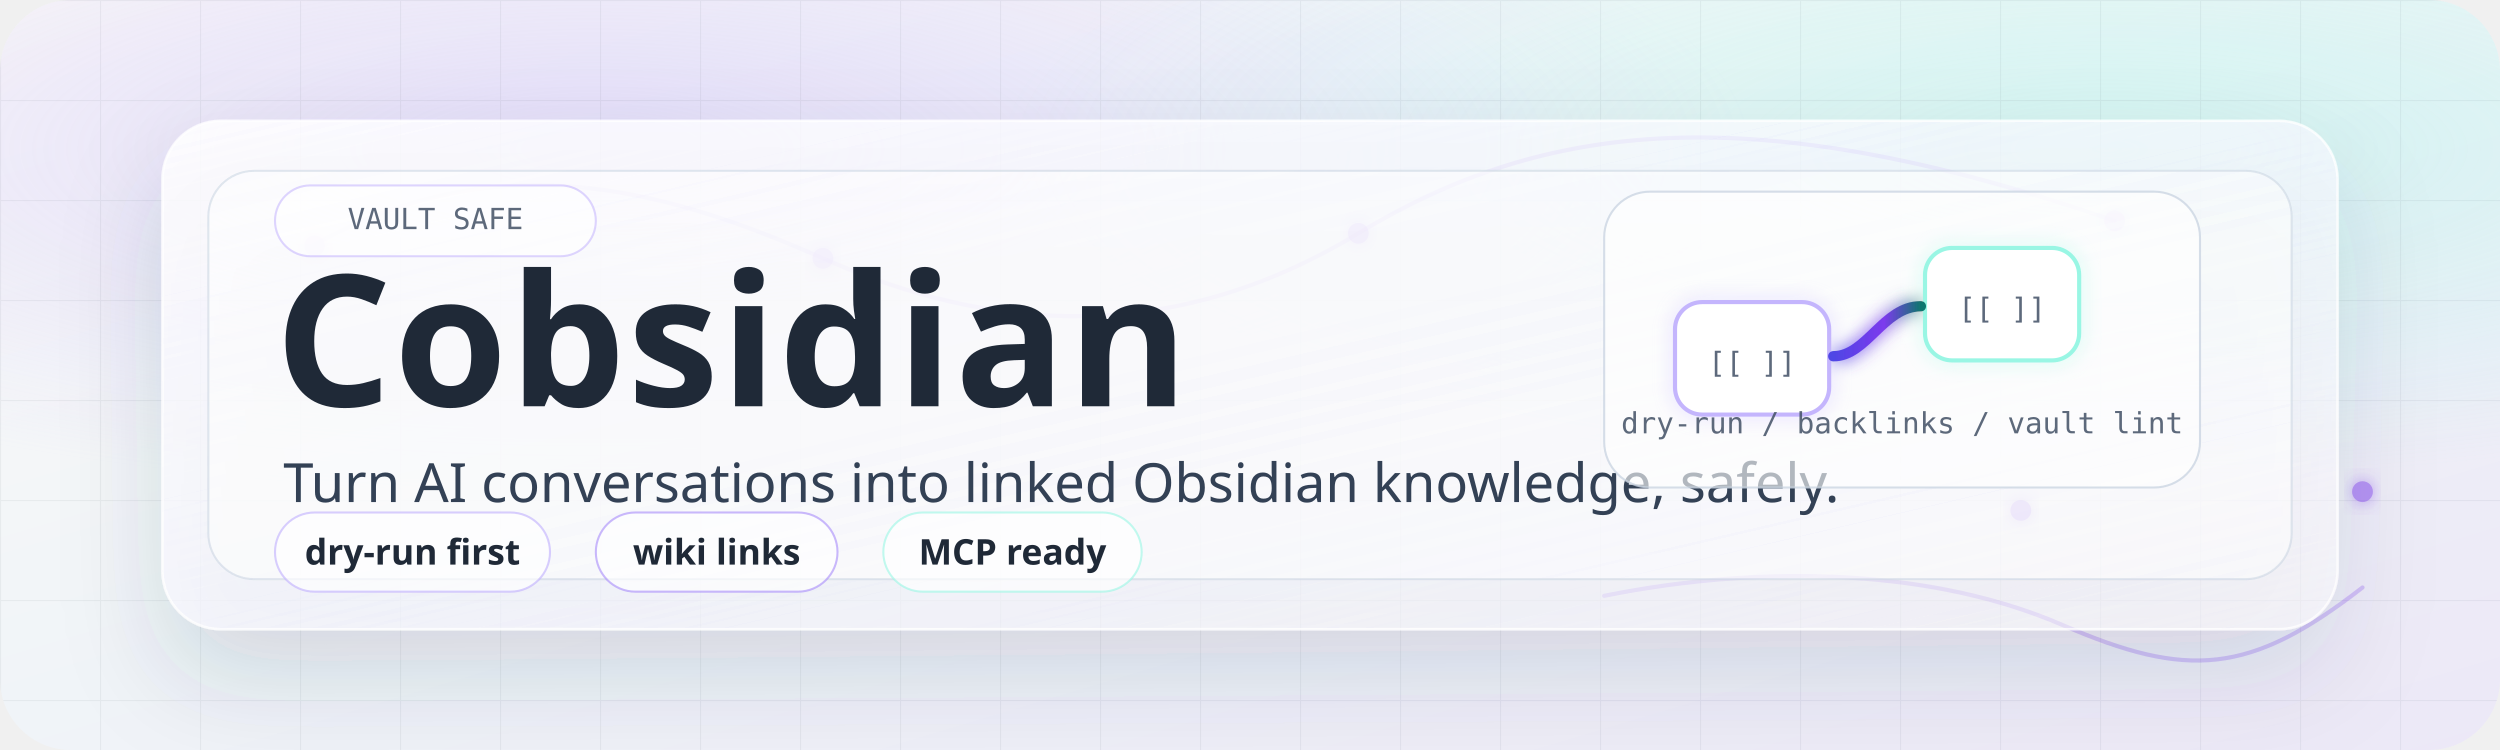
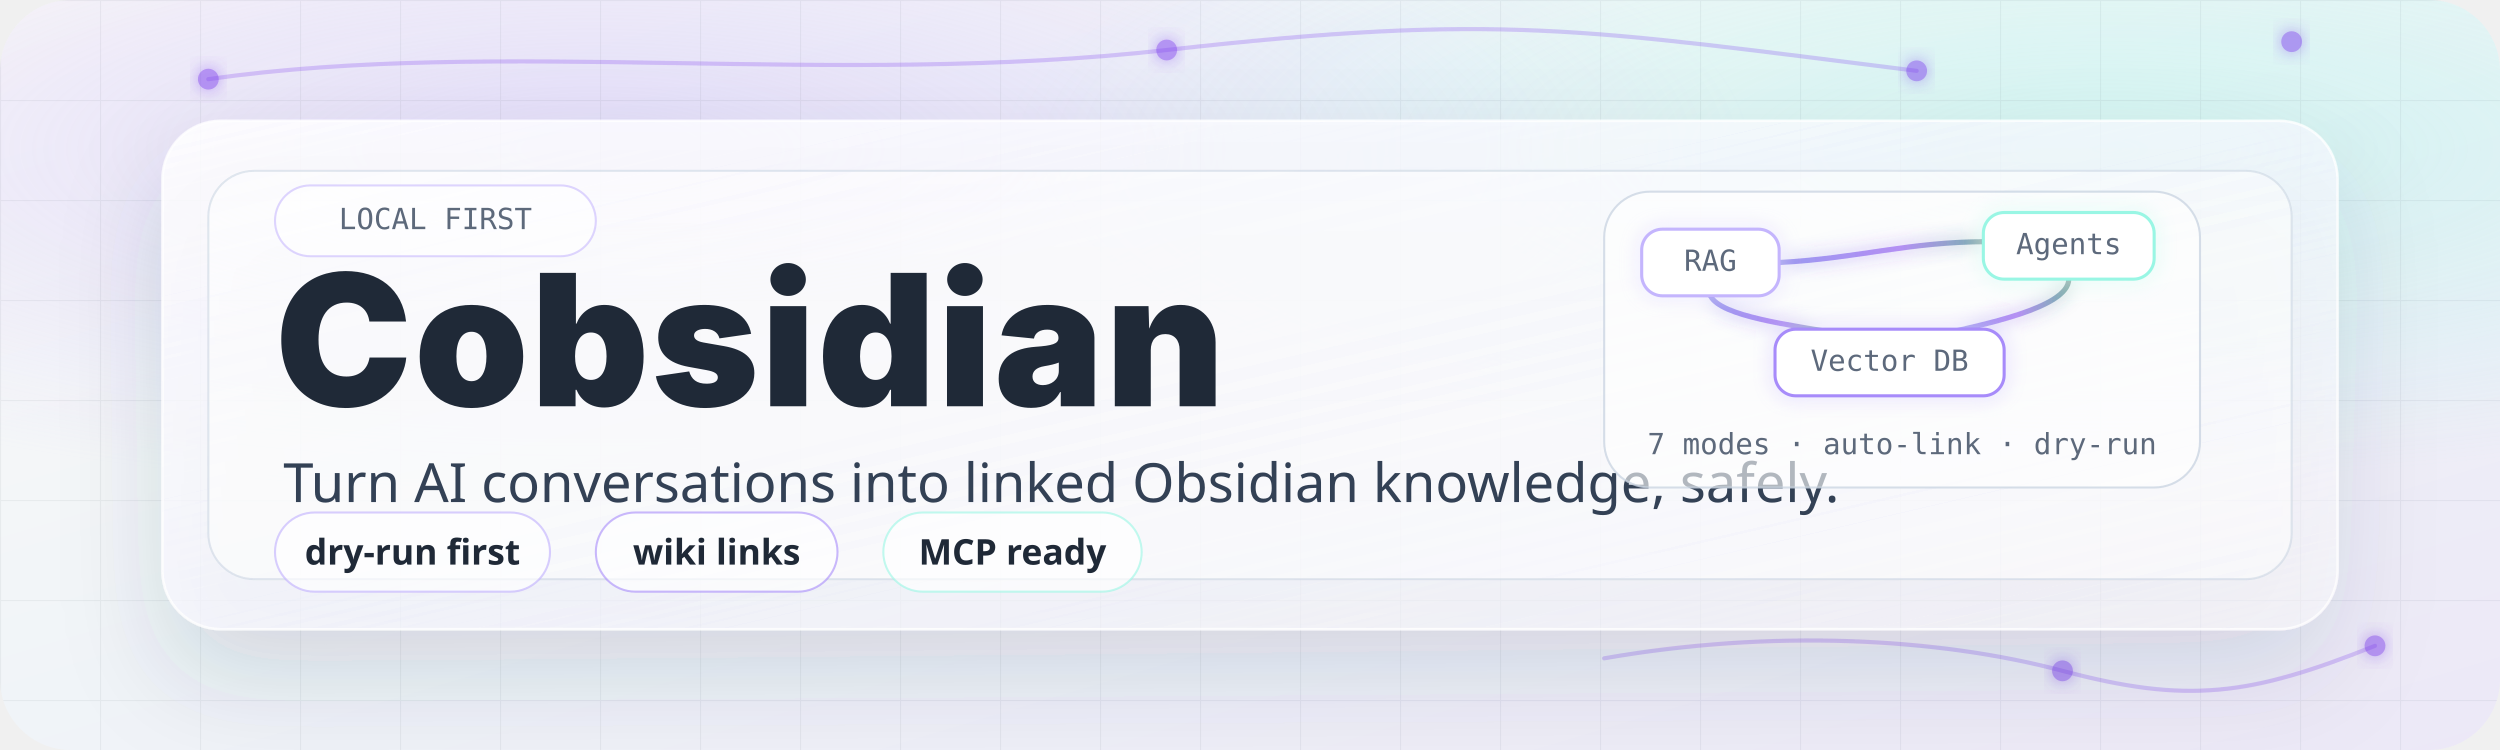
<svg xmlns="http://www.w3.org/2000/svg" role="img" width="1200" height="360" viewBox="0 0 1200 360">
  <defs>
    <linearGradient id="neutral-surface" x1="0" x2="1" y1="0" y2="1">
      <stop offset="0%" stop-color="#fbfaf7" />
      <stop offset="48%" stop-color="#f0f4f8" />
      <stop offset="100%" stop-color="#ece8f7" />
    </linearGradient>
    <linearGradient id="glass" x1="0" x2="1" y1="0" y2="1">
      <stop offset="0%" stop-color="#ffffff" stop-opacity="0.86" />
      <stop offset="54%" stop-color="#f7f7ff" stop-opacity="0.68" />
      <stop offset="100%" stop-color="#ffffff" stop-opacity="0.46" />
    </linearGradient>
    <linearGradient id="accent" x1="0" x2="1" y1="0" y2="0">
      <stop offset="0%" stop-color="#4f46e5" />
      <stop offset="58%" stop-color="#7c3aed" />
      <stop offset="100%" stop-color="#0f766e" />
    </linearGradient>
    <radialGradient id="orbA" cx="24%" cy="20%" r="46%">
      <stop offset="0%" stop-color="#c4b5fd" stop-opacity="0.40" />
      <stop offset="100%" stop-color="#c4b5fd" stop-opacity="0" />
    </radialGradient>
    <radialGradient id="orbB" cx="84%" cy="20%" r="44%">
      <stop offset="0%" stop-color="#99f6e4" stop-opacity="0.34" />
      <stop offset="100%" stop-color="#99f6e4" stop-opacity="0" />
    </radialGradient>
    <filter id="soft-shadow" x="-10%" y="-20%" width="120%" height="150%">
      <feDropShadow dx="0" dy="24" stdDeviation="24" flood-color="#334155" flood-opacity="0.18" />
    </filter>
    <filter id="glow" x="-35%" y="-60%" width="170%" height="220%">
      <feGaussianBlur stdDeviation="4" result="blur" />
      <feMerge>
        <feMergeNode in="blur" />
        <feMergeNode in="SourceGraphic" />
      </feMerge>
    </filter>
    <pattern id="grid" width="48" height="48" patternUnits="userSpaceOnUse">
      <path d="M 48 0 L 0 0 0 48" fill="none" stroke="#475569" stroke-opacity="0.075" stroke-width="1" />
    </pattern>
    <style>
      .title {
        fill: #1f2937;
-         font-family: Aptos Display, Segoe UI Variable Display, Segoe UI, sans-serif;
+         font-family: "Aptos Display", "SF Pro Display", "Segoe UI Variable Display", "Segoe UI", "Helvetica Neue", sans-serif;
        font-size: 88px;
        font-weight: 850;
        letter-spacing: 1px;
      }
      .subtitle {
        fill: #334155;
-         font-family: Aptos, Segoe UI Variable, Segoe UI, sans-serif;
+         font-family: "Aptos", "SF Pro", "Segoe UI Variable", "Segoe UI", "Helvetica Neue", sans-serif;
        font-size: 26px;
        font-weight: 500;
      }
      .chip-text {
        fill: #1f2937;
-         font-family: Aptos, Segoe UI Variable, Segoe UI, sans-serif;
+         font-family: "Aptos", "SF Pro", "Segoe UI Variable", "Segoe UI", "Helvetica Neue", sans-serif;
        font-size: 17px;
        font-weight: 700;
      }
      .micro {
        fill: #475569;
        font-family: Cascadia Code, JetBrains Mono, SFMono-Regular, Consolas, monospace;
        font-size: 14px;
        opacity: 0.88;
      }
      .glass-panel {
        fill: url(#glass);
        stroke: #ffffff;
        stroke-opacity: 0.78;
        stroke-width: 1.2;
      }
      .circuit-line {
        fill: none;
        stroke: #7c3aed;
        stroke-linecap: round;
        stroke-opacity: 0.24;
        stroke-width: 2;
      }
      .node {
        fill: #7c3aed;
        opacity: 0.50;
        filter: url(#glow);
      }
      .linked-note-mark {
        filter: url(#glow);
      }
    </style>
  </defs>
  <rect width="1200" height="360" rx="34" fill="url(#neutral-surface)" />
  <rect width="1200" height="360" rx="34" fill="url(#orbA)" />
  <rect width="1200" height="360" rx="34" fill="url(#orbB)" />
  <rect width="1200" height="360" rx="34" fill="url(#grid)" opacity="0.95" />
-   <path d="M150 118 C235 70 314 88 395 124 S563 166 652 112 841 46 1015 106" class="circuit-line" />
-   <path d="M770 286 C850 270 930 274 990 300 S1080 324 1134 282" class="circuit-line" />
-   <circle cx="151" cy="118" r="5" class="node" />
-   <circle cx="395" cy="124" r="5" class="node" />
-   <circle cx="652" cy="112" r="5" class="node" />
-   <circle cx="1015" cy="106" r="5" class="node" />
-   <circle cx="970" cy="245" r="5" class="node" />
-   <circle cx="1134" cy="236" r="5" class="node" />
+   <path d="M100 38 C240 18 400 42 560 24 S760 14 920 34 1100 20" class="circuit-line" />
+   <path d="M770 316 C850 302 930 306 990 322 S1080 334 1140 310" class="circuit-line" />
+   <circle cx="100" cy="38" r="5" class="node" />
+   <circle cx="560" cy="24" r="5" class="node" />
+   <circle cx="920" cy="34" r="5" class="node" />
+   <circle cx="1100" cy="20" r="5" class="node" />
+   <circle cx="990" cy="322" r="5" class="node" />
+   <circle cx="1140" cy="310" r="5" class="node" />
  <g filter="url(#soft-shadow)">
    <rect x="78" y="58" width="1044" height="244" rx="28" class="glass-panel" />
    <rect x="100" y="82" width="1000" height="196" rx="22" fill="#ffffff" fill-opacity="0.52" stroke="#cbd5e1" stroke-opacity="0.58" />
  </g>
  <g transform="translate(132 115)">
    <rect x="0" y="-26" width="154" height="34" rx="17" fill="#ffffff" fill-opacity="0.58" stroke="#c4b5fd" stroke-opacity="0.56" />
-     <text x="77" y="-9" class="micro" text-anchor="middle" dominant-baseline="middle">VAULT SAFE</text>
+     <text x="77" y="-9" class="micro" text-anchor="middle" dominant-baseline="middle">LOCAL FIRST</text>
    <text x="0" y="80" class="title">Cobsidian</text>
    <text x="4" y="126" class="subtitle">Turn AI conversations into linked Obsidian knowledge, safely.</text>
  </g>
  <g transform="translate(770 92)">
    <rect x="0" y="0" width="286" height="142" rx="22" fill="#ffffff" fill-opacity="0.62" stroke="#cbd5e1" stroke-opacity="0.78" />
-     <g class="linked-note-mark" transform="translate(34 27)">
-       <rect x="0" y="26" width="74" height="54" rx="13" fill="#ffffff" stroke="#c4b5fd" stroke-width="2" />
-       <rect x="120" y="0" width="74" height="54" rx="13" fill="#ffffff" stroke="#99f6e4" stroke-width="2" />
-       <path d="M76 52 C92 52 100 28 118 28" fill="none" stroke="url(#accent)" stroke-width="5" stroke-linecap="round" />
-       <text x="37" y="60" class="micro" text-anchor="middle">[[ ]]</text>
-       <text x="157" y="34" class="micro" text-anchor="middle">[[ ]]</text>
+     <g class="linked-note-mark" transform="translate(16 10)">
+       <path d="M68 24 C106 22 130 14 168 14" fill="none" stroke="url(#accent)" stroke-width="2.5" stroke-linecap="round" opacity="0.5" />
+       <path d="M35 40 C40 50 74 54 96 58" fill="none" stroke="url(#accent)" stroke-width="2.5" stroke-linecap="round" opacity="0.5" />
+       <path d="M207 32 C207 46 164 54 148 58" fill="none" stroke="url(#accent)" stroke-width="2.5" stroke-linecap="round" opacity="0.5" />
+       <rect x="2" y="8" width="66" height="32" rx="10" fill="#ffffff" stroke="#c4b5fd" stroke-width="1.5" />
+       <text x="35" y="28" class="micro" text-anchor="middle">RAG</text>
+       <rect x="166" y="0" width="82" height="32" rx="10" fill="#ffffff" stroke="#99f6e4" stroke-width="1.5" />
+       <text x="207" y="20" class="micro" text-anchor="middle">Agents</text>
+       <rect x="66" y="56" width="110" height="32" rx="10" fill="#ffffff" stroke="#a78bfa" stroke-width="1.5" />
+       <text x="121" y="76" class="micro" text-anchor="middle">Vector DB</text>
    </g>
-     <text x="143" y="116" class="micro" text-anchor="middle">dry-run / backlinks / vault lint</text>
+     <text x="143" y="126" class="micro" text-anchor="middle">7 modes · auto-link · dry-run</text>
  </g>
  <g transform="translate(132 246)">
    <rect x="0" y="0" width="132" height="38" rx="19" fill="#ffffff" fill-opacity="0.66" stroke="#c4b5fd" stroke-opacity="0.66" />
    <text x="66" y="19" class="chip-text" text-anchor="middle" dominant-baseline="middle">dry-run first</text>
    <rect x="154" y="0" width="116" height="38" rx="19" fill="#ffffff" fill-opacity="0.66" stroke="#a78bfa" stroke-opacity="0.60" />
    <text x="212" y="19" class="chip-text" text-anchor="middle" dominant-baseline="middle">wiki links</text>
    <rect x="292" y="0" width="124" height="38" rx="19" fill="#ffffff" fill-opacity="0.66" stroke="#99f6e4" stroke-opacity="0.60" />
    <text x="354" y="19" class="chip-text" text-anchor="middle" dominant-baseline="middle">MCP ready</text>
  </g>
</svg>
